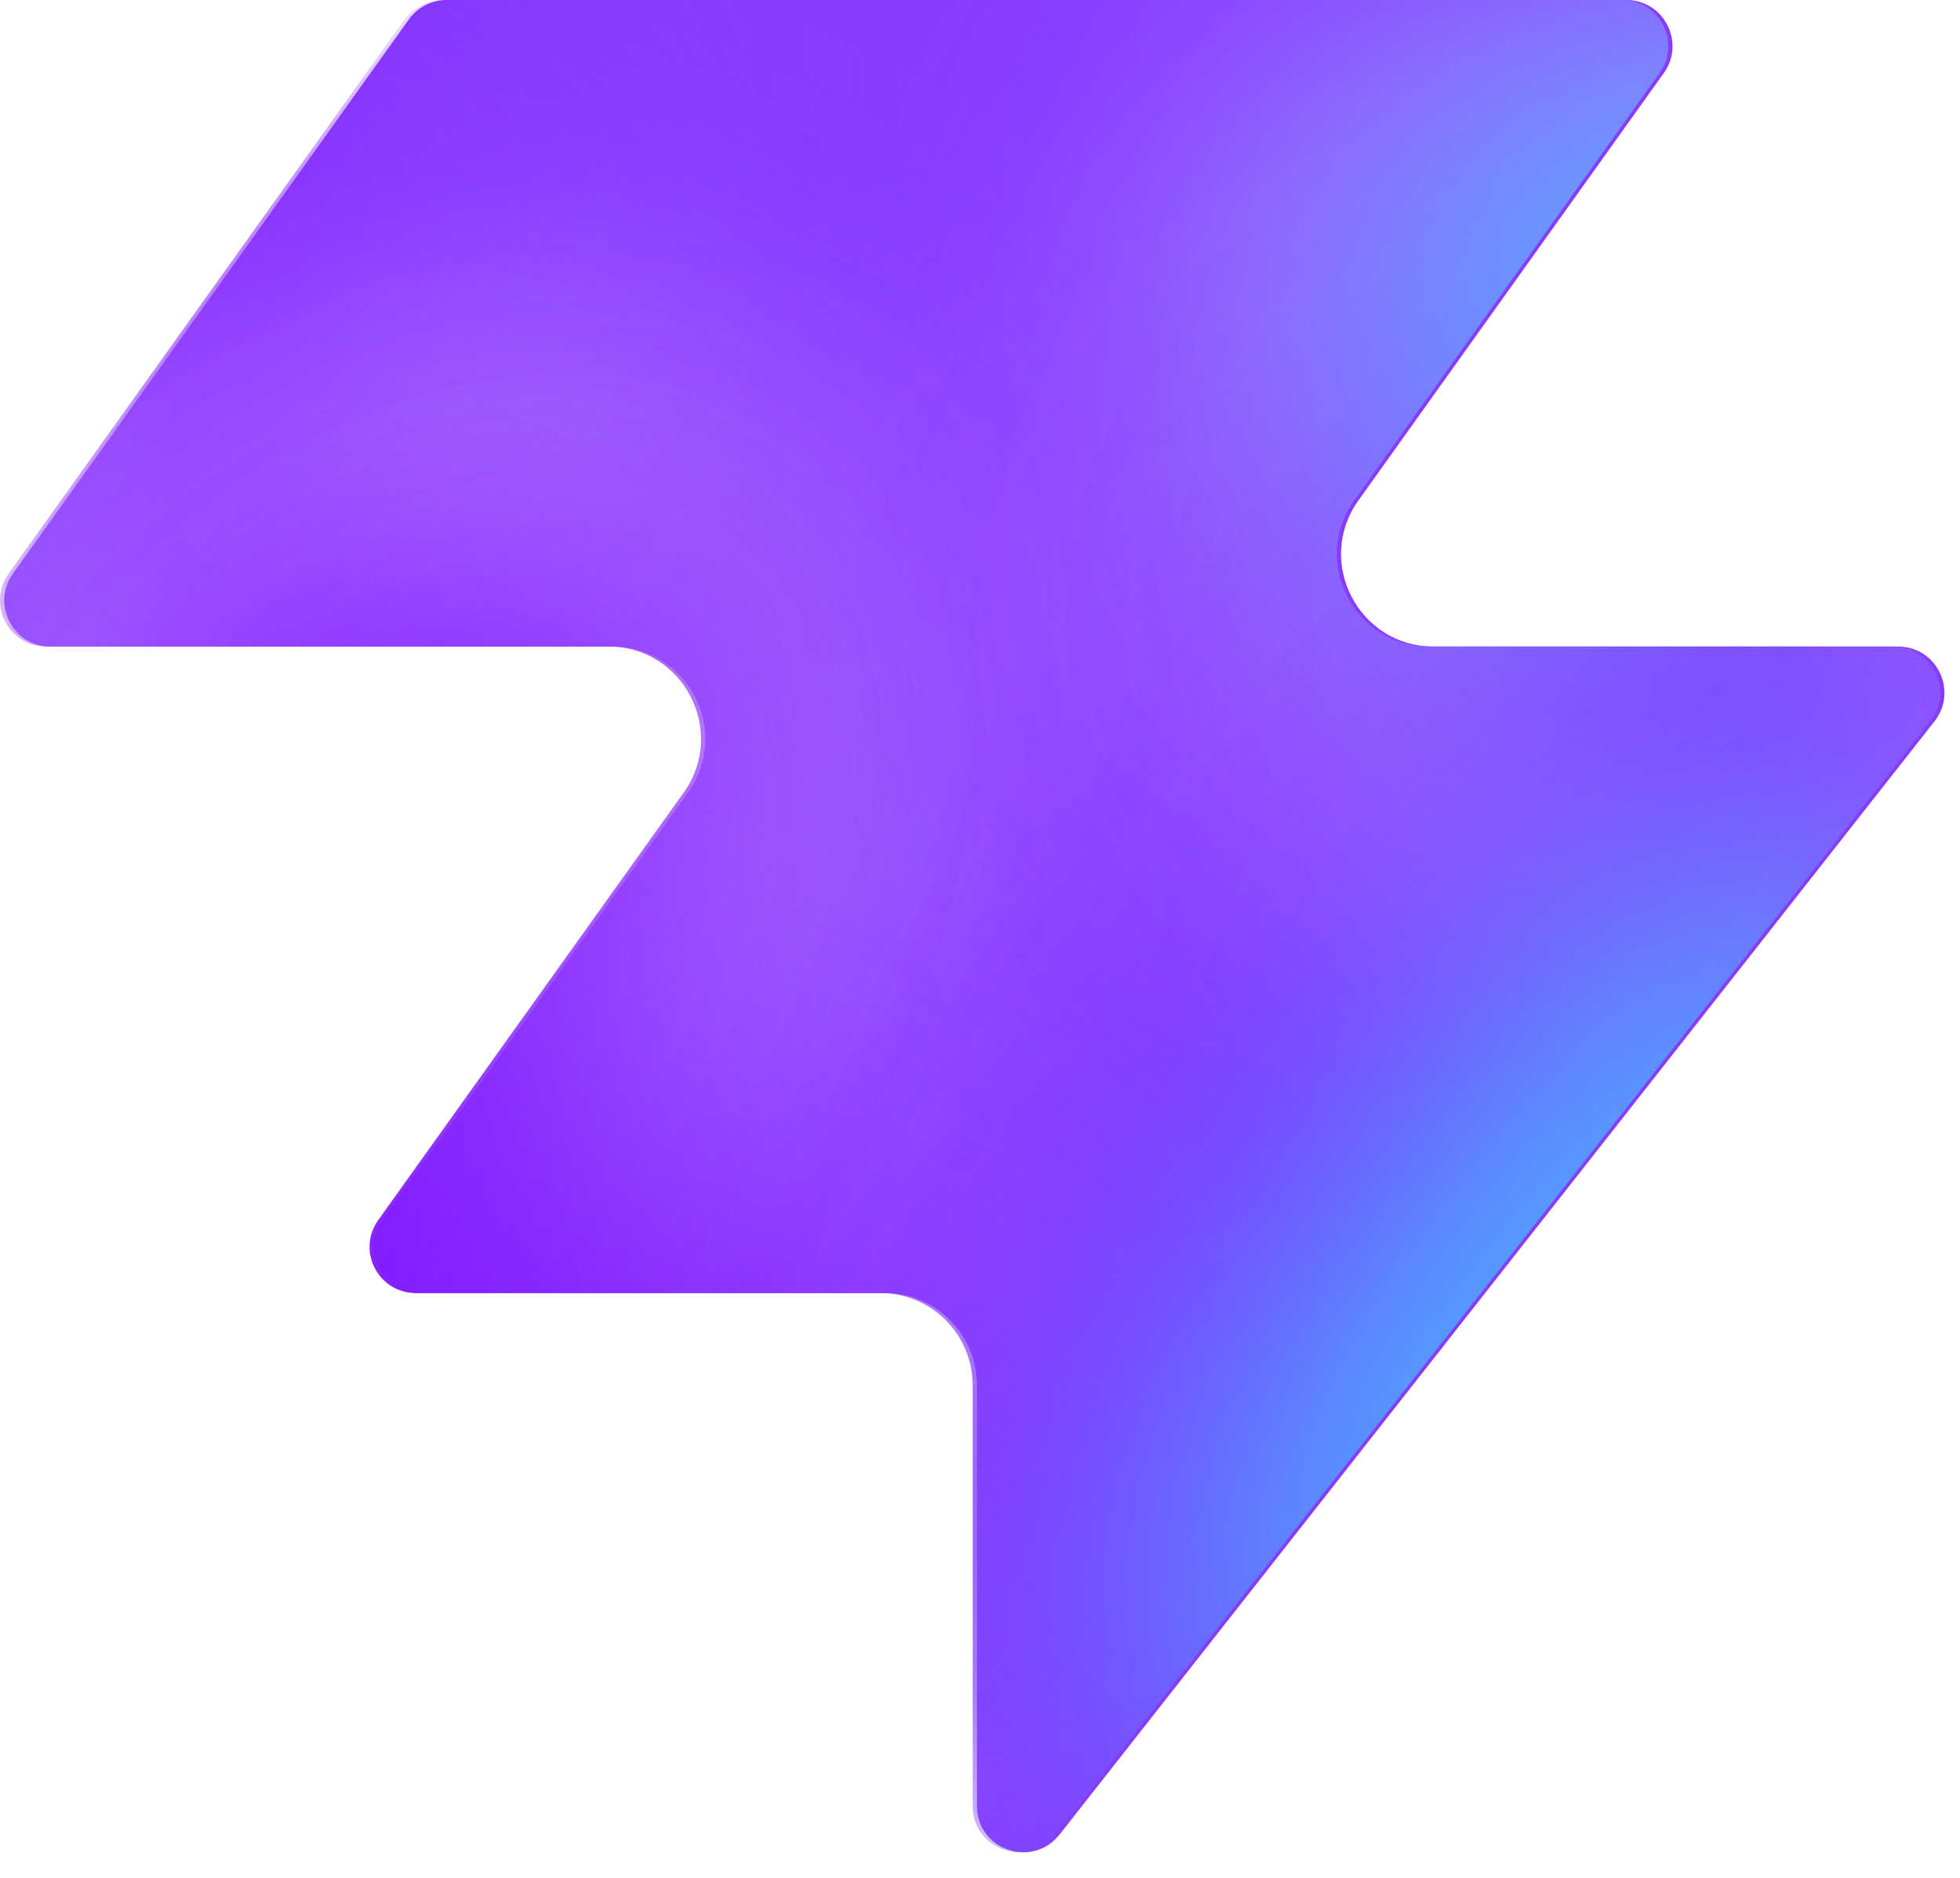
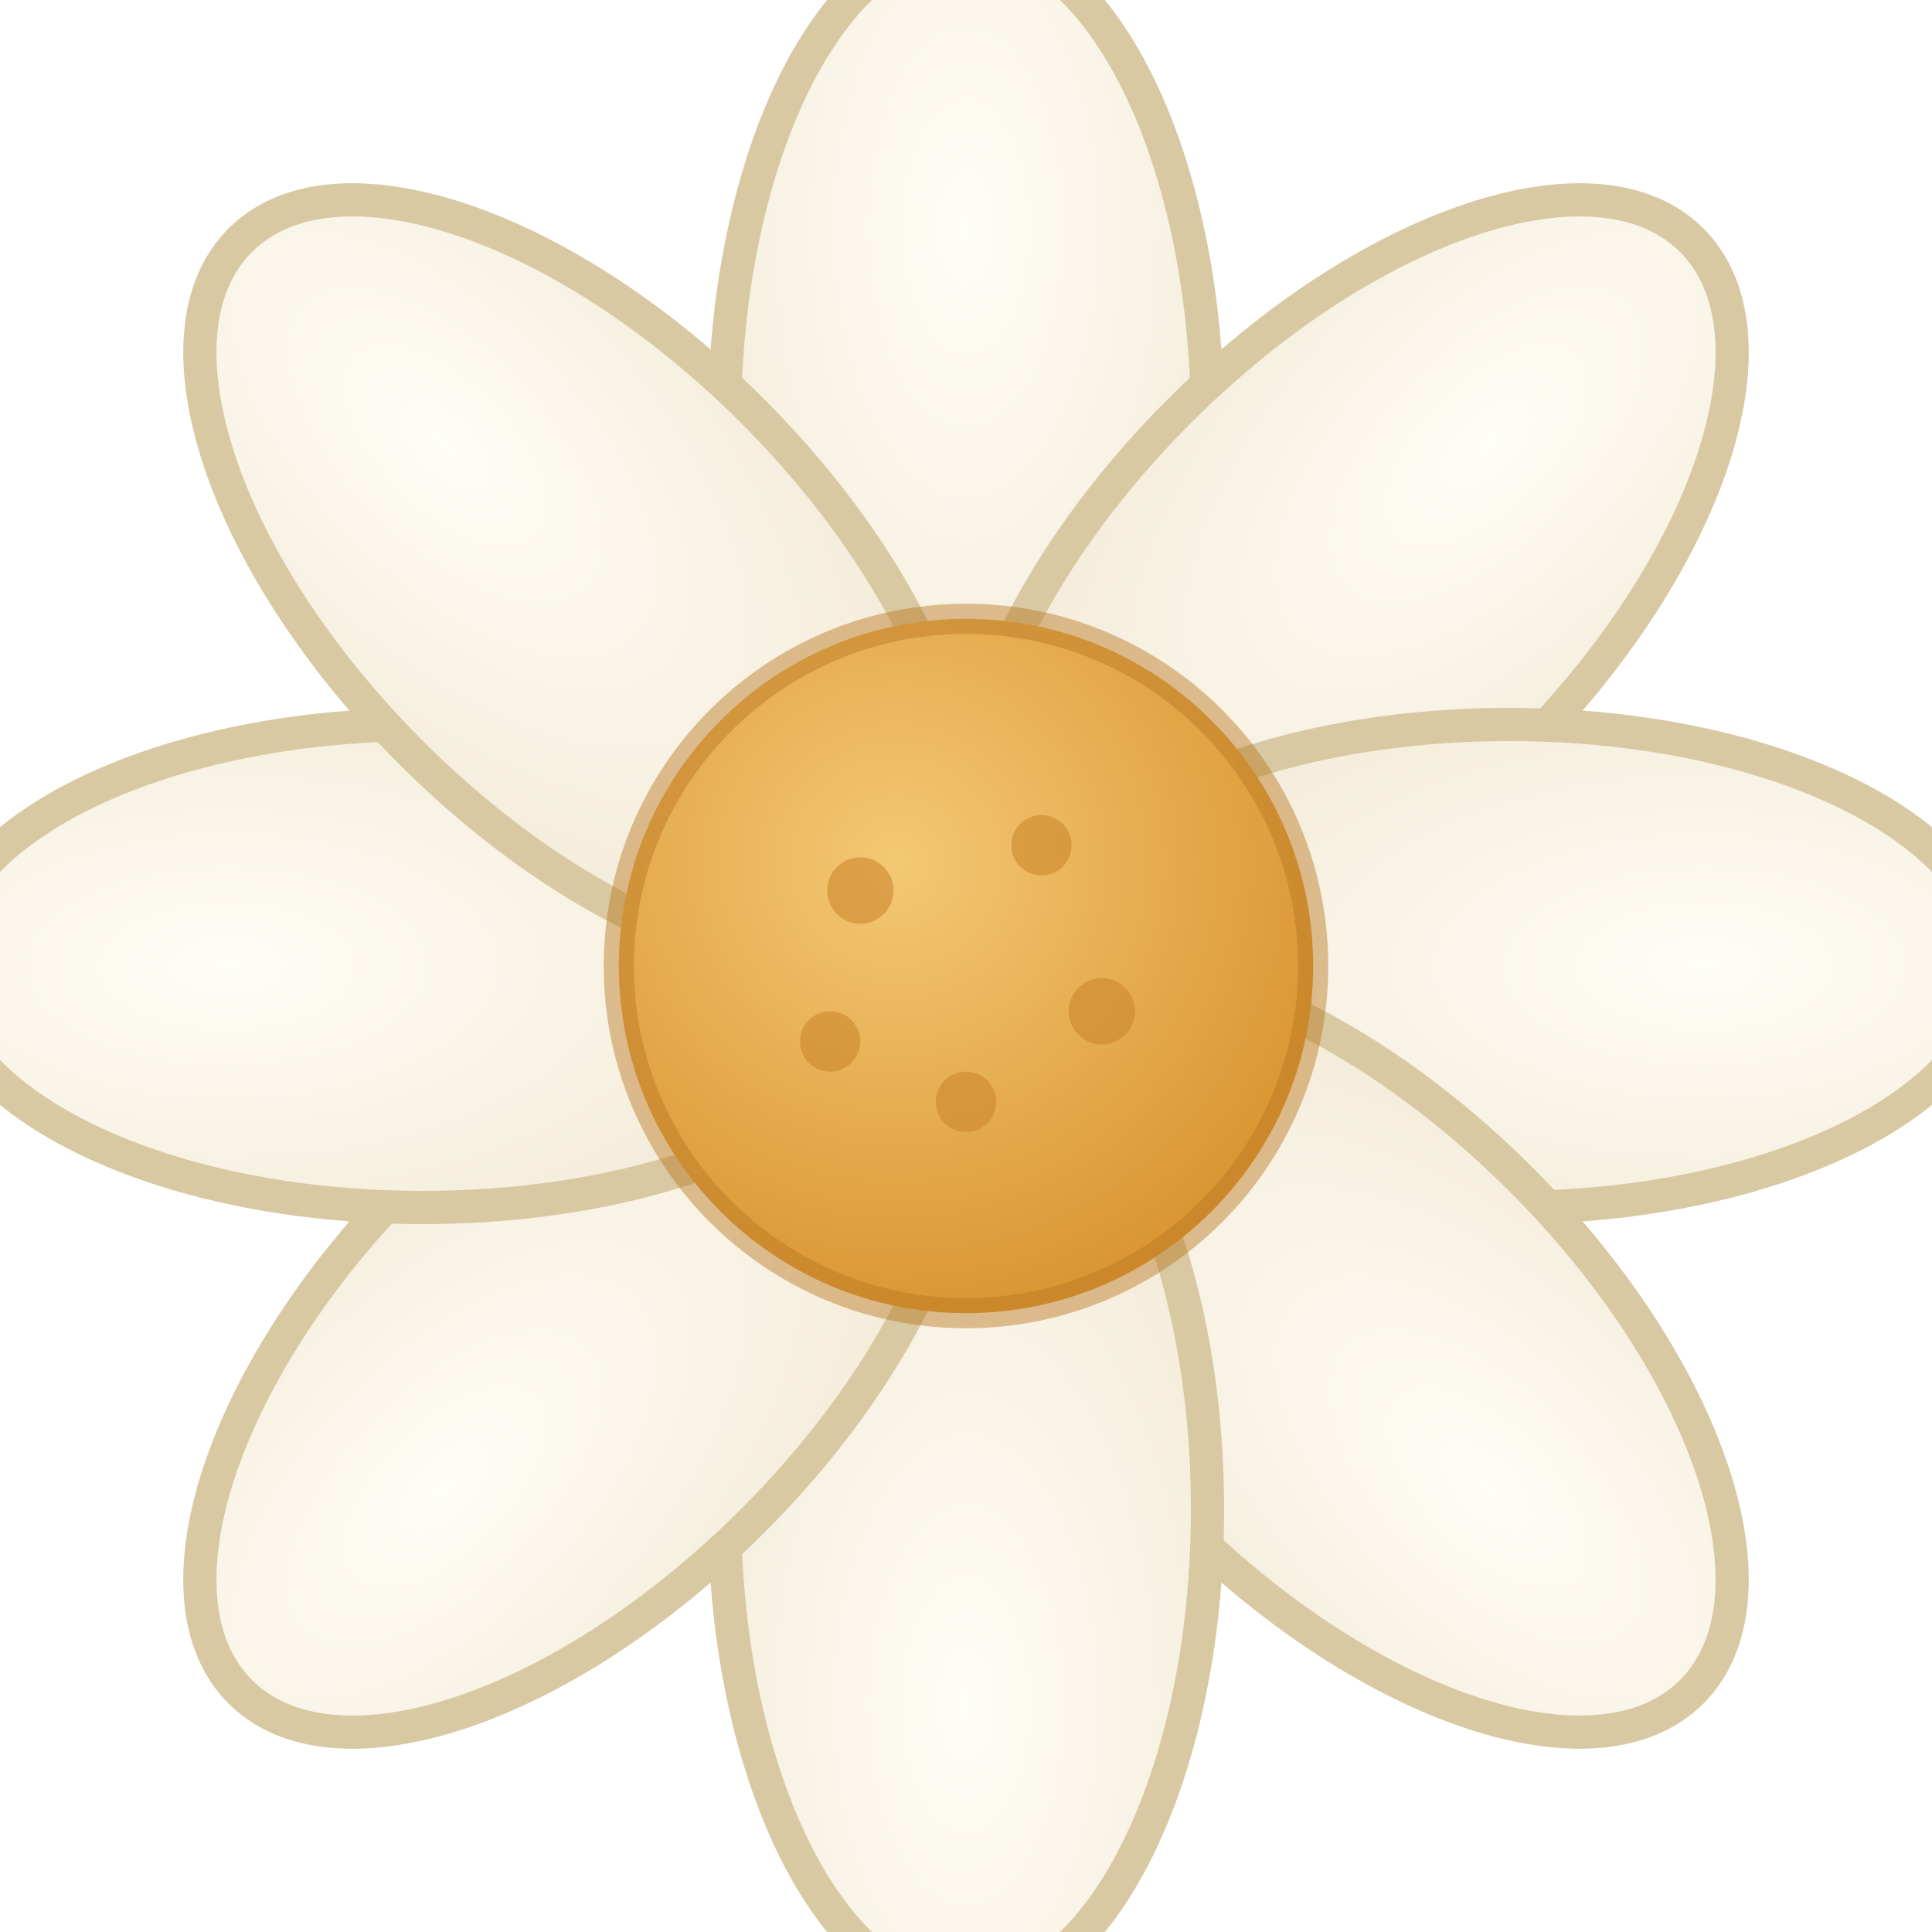
- <svg xmlns="http://www.w3.org/2000/svg" width="48" height="46" fill="none" viewBox="0 0 48 46">
-   <path fill="#863bff" d="M25.946 44.938c-.664.845-2.021.375-2.021-.698V33.937a2.26 2.26 0 0 0-2.262-2.262H10.287c-.92 0-1.456-1.04-.92-1.788l7.48-10.471c1.07-1.497 0-3.578-1.842-3.578H1.237c-.92 0-1.456-1.04-.92-1.788L10.013.474c.214-.297.556-.474.92-.474h28.894c.92 0 1.456 1.04.92 1.788l-7.48 10.471c-1.07 1.498 0 3.579 1.842 3.579h11.377c.943 0 1.473 1.088.89 1.83L25.947 44.94z" style="fill:#863bff;fill:color(display-p3 .525 .23 1);fill-opacity:1" />
-   <mask id="a" width="48" height="46" x="0" y="0" maskUnits="userSpaceOnUse" style="mask-type:alpha">
-     <path fill="#000" d="M25.842 44.938c-.664.844-2.021.375-2.021-.698V33.937a2.26 2.26 0 0 0-2.262-2.262H10.183c-.92 0-1.456-1.04-.92-1.788l7.48-10.471c1.07-1.498 0-3.579-1.842-3.579H1.133c-.92 0-1.456-1.04-.92-1.787L9.91.473c.214-.297.556-.474.92-.474h28.894c.92 0 1.456 1.04.92 1.788l-7.48 10.471c-1.07 1.498 0 3.578 1.842 3.578h11.377c.943 0 1.473 1.088.89 1.832L25.843 44.94z" style="fill:#000;fill-opacity:1" />
-   </mask>
-   <g mask="url(#a)">
-     <g filter="url(#b)">
-       <ellipse cx="5.508" cy="14.704" fill="#ede6ff" rx="5.508" ry="14.704" style="fill:#ede6ff;fill:color(display-p3 .927 .903 1);fill-opacity:1" transform="matrix(.00324 1 1 -.00324 -4.47 31.516)" />
+ <svg xmlns="http://www.w3.org/2000/svg" viewBox="0 0 64 64">
+   <defs>
+     <radialGradient id="petal" cx="50%" cy="30%" r="75%">
+       <stop offset="0%" stop-color="#fffdf7" />
+       <stop offset="100%" stop-color="#f2e9d4" />
+     </radialGradient>
+     <radialGradient id="center" cx="40%" cy="35%" r="70%">
+       <stop offset="0%" stop-color="#f4c874" />
+       <stop offset="100%" stop-color="#d9932f" />
+     </radialGradient>
+   </defs>
+   <g transform="translate(32,32)">
+     <g fill="url(#petal)" stroke="#d8c9a3" stroke-width="1.1" stroke-linejoin="round">
+       <ellipse cx="0" cy="-18" rx="8" ry="16" />
+       <ellipse cx="0" cy="-18" rx="8" ry="16" transform="rotate(45)" />
+       <ellipse cx="0" cy="-18" rx="8" ry="16" transform="rotate(90)" />
+       <ellipse cx="0" cy="-18" rx="8" ry="16" transform="rotate(135)" />
+       <ellipse cx="0" cy="-18" rx="8" ry="16" transform="rotate(180)" />
+       <ellipse cx="0" cy="-18" rx="8" ry="16" transform="rotate(225)" />
+       <ellipse cx="0" cy="-18" rx="8" ry="16" transform="rotate(270)" />
+       <ellipse cx="0" cy="-18" rx="8" ry="16" transform="rotate(315)" />
    </g>
-     <g filter="url(#c)">
-       <ellipse cx="10.399" cy="29.851" fill="#ede6ff" rx="10.399" ry="29.851" style="fill:#ede6ff;fill:color(display-p3 .927 .903 1);fill-opacity:1" transform="matrix(.00324 1 1 -.00324 -39.328 7.883)" />
-     </g>
-     <g filter="url(#d)">
-       <ellipse cx="5.508" cy="30.487" fill="#7e14ff" rx="5.508" ry="30.487" style="fill:#7e14ff;fill:color(display-p3 .492 .077 1);fill-opacity:1" transform="rotate(89.814 -25.913 -14.639)scale(1 -1)" />
-     </g>
-     <g filter="url(#e)">
-       <ellipse cx="5.508" cy="30.599" fill="#7e14ff" rx="5.508" ry="30.599" style="fill:#7e14ff;fill:color(display-p3 .492 .077 1);fill-opacity:1" transform="rotate(89.814 -32.644 -3.334)scale(1 -1)" />
-     </g>
-     <g filter="url(#f)">
-       <ellipse cx="5.508" cy="30.599" fill="#7e14ff" rx="5.508" ry="30.599" style="fill:#7e14ff;fill:color(display-p3 .492 .077 1);fill-opacity:1" transform="matrix(.00324 1 1 -.00324 -34.34 30.47)" />
-     </g>
-     <g filter="url(#g)">
-       <ellipse cx="14.072" cy="22.078" fill="#ede6ff" rx="14.072" ry="22.078" style="fill:#ede6ff;fill:color(display-p3 .927 .903 1);fill-opacity:1" transform="rotate(93.35 24.506 48.493)scale(-1 1)" />
-     </g>
-     <g filter="url(#h)">
-       <ellipse cx="3.47" cy="21.501" fill="#7e14ff" rx="3.47" ry="21.501" style="fill:#7e14ff;fill:color(display-p3 .492 .077 1);fill-opacity:1" transform="rotate(89.009 28.708 47.59)scale(-1 1)" />
-     </g>
-     <g filter="url(#i)">
-       <ellipse cx="3.47" cy="21.501" fill="#7e14ff" rx="3.47" ry="21.501" style="fill:#7e14ff;fill:color(display-p3 .492 .077 1);fill-opacity:1" transform="rotate(89.009 28.708 47.59)scale(-1 1)" />
-     </g>
-     <g filter="url(#j)">
-       <ellipse cx=".387" cy="8.972" fill="#7e14ff" rx="4.407" ry="29.108" style="fill:#7e14ff;fill:color(display-p3 .492 .077 1);fill-opacity:1" transform="rotate(39.51 .387 8.972)" />
-     </g>
-     <g filter="url(#k)">
-       <ellipse cx="47.523" cy="-6.092" fill="#7e14ff" rx="4.407" ry="29.108" style="fill:#7e14ff;fill:color(display-p3 .492 .077 1);fill-opacity:1" transform="rotate(37.892 47.523 -6.092)" />
-     </g>
-     <g filter="url(#l)">
-       <ellipse cx="41.412" cy="6.333" fill="#47bfff" rx="5.971" ry="9.665" style="fill:#47bfff;fill:color(display-p3 .28 .748 1);fill-opacity:1" transform="rotate(37.892 41.412 6.333)" />
-     </g>
-     <g filter="url(#m)">
-       <ellipse cx="-1.879" cy="38.332" fill="#7e14ff" rx="4.407" ry="29.108" style="fill:#7e14ff;fill:color(display-p3 .492 .077 1);fill-opacity:1" transform="rotate(37.892 -1.88 38.332)" />
-     </g>
-     <g filter="url(#n)">
-       <ellipse cx="-1.879" cy="38.332" fill="#7e14ff" rx="4.407" ry="29.108" style="fill:#7e14ff;fill:color(display-p3 .492 .077 1);fill-opacity:1" transform="rotate(37.892 -1.88 38.332)" />
-     </g>
-     <g filter="url(#o)">
-       <ellipse cx="35.651" cy="29.907" fill="#7e14ff" rx="4.407" ry="29.108" style="fill:#7e14ff;fill:color(display-p3 .492 .077 1);fill-opacity:1" transform="rotate(37.892 35.651 29.907)" />
-     </g>
-     <g filter="url(#p)">
-       <ellipse cx="38.418" cy="32.4" fill="#47bfff" rx="5.971" ry="15.297" style="fill:#47bfff;fill:color(display-p3 .28 .748 1);fill-opacity:1" transform="rotate(37.892 38.418 32.4)" />
+     <circle r="11.5" fill="url(#center)" />
+     <circle r="11.5" fill="none" stroke="#b9761f" stroke-width="1" opacity="0.45" />
+     <g fill="#c98426" opacity="0.55">
+       <circle cx="-3.5" cy="-2.5" r="1.1" />
+       <circle cx="2.5" cy="-4" r="1" />
+       <circle cx="4.5" cy="1.5" r="1.1" />
+       <circle cx="0" cy="4.5" r="1" />
+       <circle cx="-4.5" cy="2.5" r="1" />
    </g>
  </g>
-   <defs>
-     <filter id="b" width="60.045" height="41.654" x="-19.77" y="16.149" color-interpolation-filters="sRGB" filterUnits="userSpaceOnUse">
-       <feFlood flood-opacity="0" result="BackgroundImageFix" />
-       <feBlend in="SourceGraphic" in2="BackgroundImageFix" result="shape" />
-       <feGaussianBlur result="effect1_foregroundBlur_2002_17158" stdDeviation="7.659" />
-     </filter>
-     <filter id="c" width="90.34" height="51.437" x="-54.613" y="-7.533" color-interpolation-filters="sRGB" filterUnits="userSpaceOnUse">
-       <feFlood flood-opacity="0" result="BackgroundImageFix" />
-       <feBlend in="SourceGraphic" in2="BackgroundImageFix" result="shape" />
-       <feGaussianBlur result="effect1_foregroundBlur_2002_17158" stdDeviation="7.659" />
-     </filter>
-     <filter id="d" width="79.355" height="29.4" x="-49.64" y="2.03" color-interpolation-filters="sRGB" filterUnits="userSpaceOnUse">
-       <feFlood flood-opacity="0" result="BackgroundImageFix" />
-       <feBlend in="SourceGraphic" in2="BackgroundImageFix" result="shape" />
-       <feGaussianBlur result="effect1_foregroundBlur_2002_17158" stdDeviation="4.596" />
-     </filter>
-     <filter id="e" width="79.579" height="29.4" x="-45.045" y="20.029" color-interpolation-filters="sRGB" filterUnits="userSpaceOnUse">
-       <feFlood flood-opacity="0" result="BackgroundImageFix" />
-       <feBlend in="SourceGraphic" in2="BackgroundImageFix" result="shape" />
-       <feGaussianBlur result="effect1_foregroundBlur_2002_17158" stdDeviation="4.596" />
-     </filter>
-     <filter id="f" width="79.579" height="29.4" x="-43.513" y="21.178" color-interpolation-filters="sRGB" filterUnits="userSpaceOnUse">
-       <feFlood flood-opacity="0" result="BackgroundImageFix" />
-       <feBlend in="SourceGraphic" in2="BackgroundImageFix" result="shape" />
-       <feGaussianBlur result="effect1_foregroundBlur_2002_17158" stdDeviation="4.596" />
-     </filter>
-     <filter id="g" width="74.749" height="58.852" x="15.756" y="-17.901" color-interpolation-filters="sRGB" filterUnits="userSpaceOnUse">
-       <feFlood flood-opacity="0" result="BackgroundImageFix" />
-       <feBlend in="SourceGraphic" in2="BackgroundImageFix" result="shape" />
-       <feGaussianBlur result="effect1_foregroundBlur_2002_17158" stdDeviation="7.659" />
-     </filter>
-     <filter id="h" width="61.377" height="25.362" x="23.548" y="2.284" color-interpolation-filters="sRGB" filterUnits="userSpaceOnUse">
-       <feFlood flood-opacity="0" result="BackgroundImageFix" />
-       <feBlend in="SourceGraphic" in2="BackgroundImageFix" result="shape" />
-       <feGaussianBlur result="effect1_foregroundBlur_2002_17158" stdDeviation="4.596" />
-     </filter>
-     <filter id="i" width="61.377" height="25.362" x="23.548" y="2.284" color-interpolation-filters="sRGB" filterUnits="userSpaceOnUse">
-       <feFlood flood-opacity="0" result="BackgroundImageFix" />
-       <feBlend in="SourceGraphic" in2="BackgroundImageFix" result="shape" />
-       <feGaussianBlur result="effect1_foregroundBlur_2002_17158" stdDeviation="4.596" />
-     </filter>
-     <filter id="j" width="56.045" height="63.649" x="-27.636" y="-22.853" color-interpolation-filters="sRGB" filterUnits="userSpaceOnUse">
-       <feFlood flood-opacity="0" result="BackgroundImageFix" />
-       <feBlend in="SourceGraphic" in2="BackgroundImageFix" result="shape" />
-       <feGaussianBlur result="effect1_foregroundBlur_2002_17158" stdDeviation="4.596" />
-     </filter>
-     <filter id="k" width="54.814" height="64.646" x="20.116" y="-38.415" color-interpolation-filters="sRGB" filterUnits="userSpaceOnUse">
-       <feFlood flood-opacity="0" result="BackgroundImageFix" />
-       <feBlend in="SourceGraphic" in2="BackgroundImageFix" result="shape" />
-       <feGaussianBlur result="effect1_foregroundBlur_2002_17158" stdDeviation="4.596" />
-     </filter>
-     <filter id="l" width="33.541" height="35.313" x="24.641" y="-11.323" color-interpolation-filters="sRGB" filterUnits="userSpaceOnUse">
-       <feFlood flood-opacity="0" result="BackgroundImageFix" />
-       <feBlend in="SourceGraphic" in2="BackgroundImageFix" result="shape" />
-       <feGaussianBlur result="effect1_foregroundBlur_2002_17158" stdDeviation="4.596" />
-     </filter>
-     <filter id="m" width="54.814" height="64.646" x="-29.286" y="6.009" color-interpolation-filters="sRGB" filterUnits="userSpaceOnUse">
-       <feFlood flood-opacity="0" result="BackgroundImageFix" />
-       <feBlend in="SourceGraphic" in2="BackgroundImageFix" result="shape" />
-       <feGaussianBlur result="effect1_foregroundBlur_2002_17158" stdDeviation="4.596" />
-     </filter>
-     <filter id="n" width="54.814" height="64.646" x="-29.286" y="6.009" color-interpolation-filters="sRGB" filterUnits="userSpaceOnUse">
-       <feFlood flood-opacity="0" result="BackgroundImageFix" />
-       <feBlend in="SourceGraphic" in2="BackgroundImageFix" result="shape" />
-       <feGaussianBlur result="effect1_foregroundBlur_2002_17158" stdDeviation="4.596" />
-     </filter>
-     <filter id="o" width="54.814" height="64.646" x="8.244" y="-2.416" color-interpolation-filters="sRGB" filterUnits="userSpaceOnUse">
-       <feFlood flood-opacity="0" result="BackgroundImageFix" />
-       <feBlend in="SourceGraphic" in2="BackgroundImageFix" result="shape" />
-       <feGaussianBlur result="effect1_foregroundBlur_2002_17158" stdDeviation="4.596" />
-     </filter>
-     <filter id="p" width="39.409" height="43.623" x="18.713" y="10.588" color-interpolation-filters="sRGB" filterUnits="userSpaceOnUse">
-       <feFlood flood-opacity="0" result="BackgroundImageFix" />
-       <feBlend in="SourceGraphic" in2="BackgroundImageFix" result="shape" />
-       <feGaussianBlur result="effect1_foregroundBlur_2002_17158" stdDeviation="4.596" />
-     </filter>
-   </defs>
</svg>
